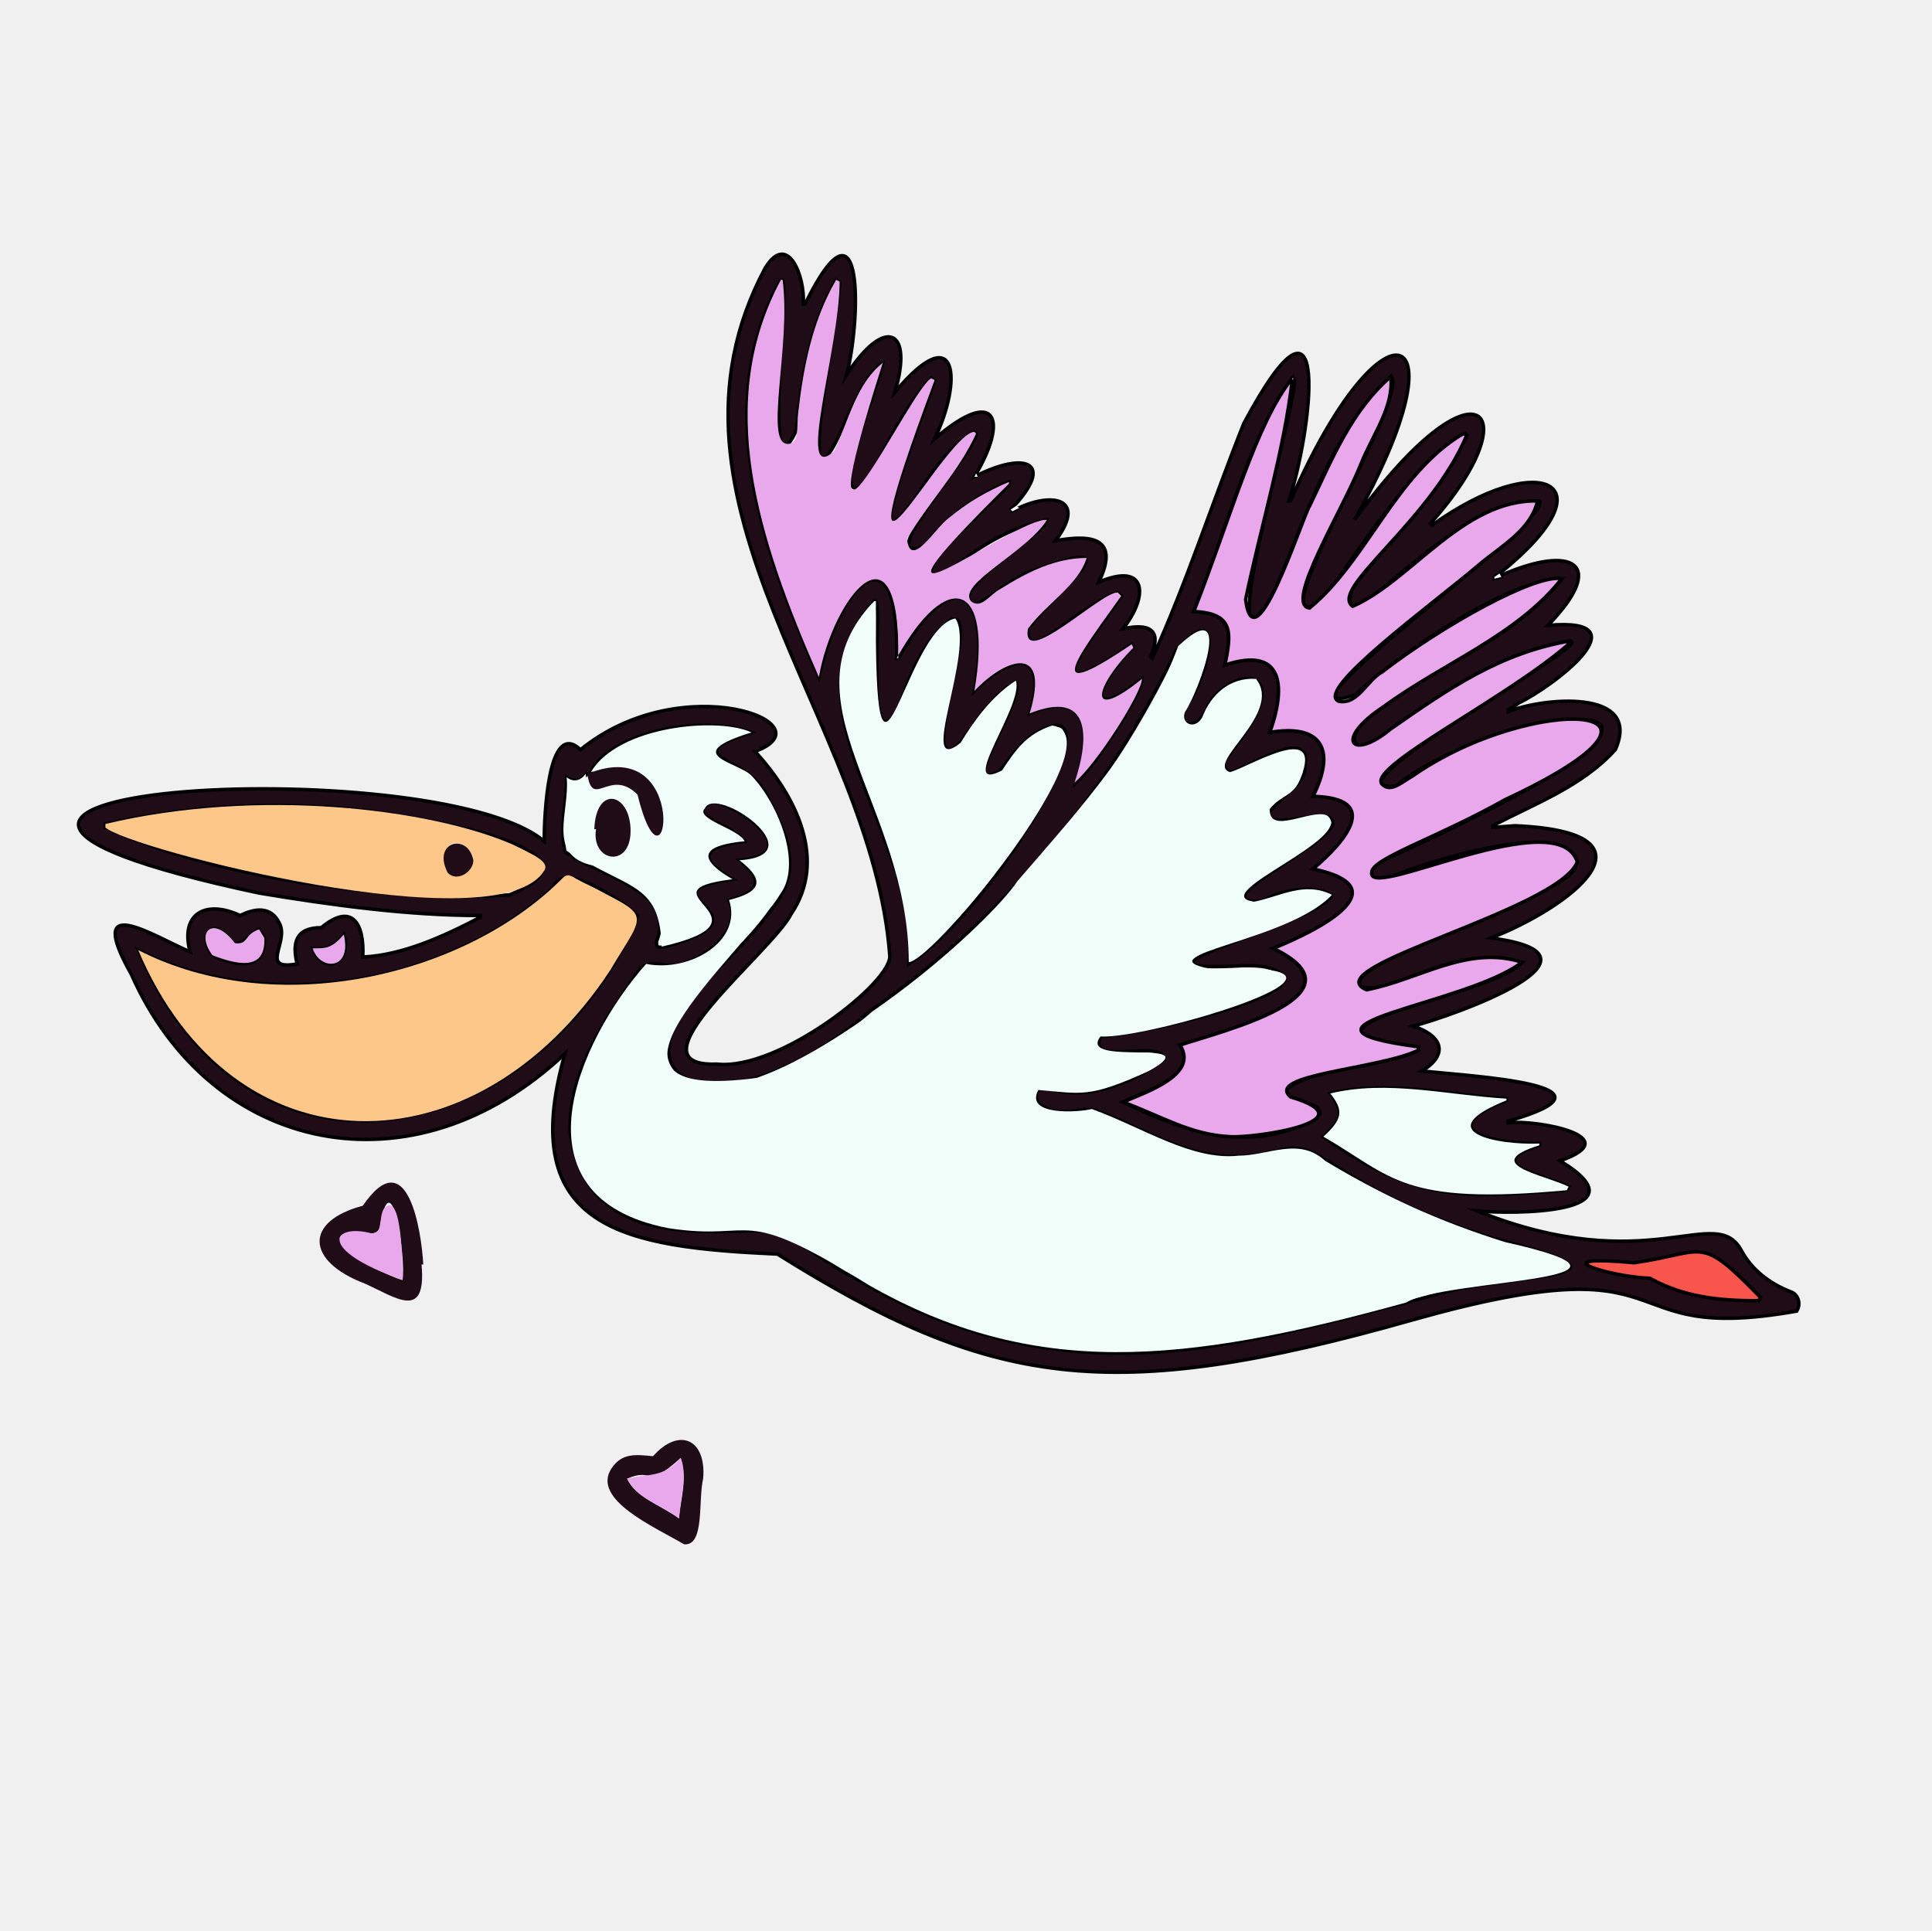
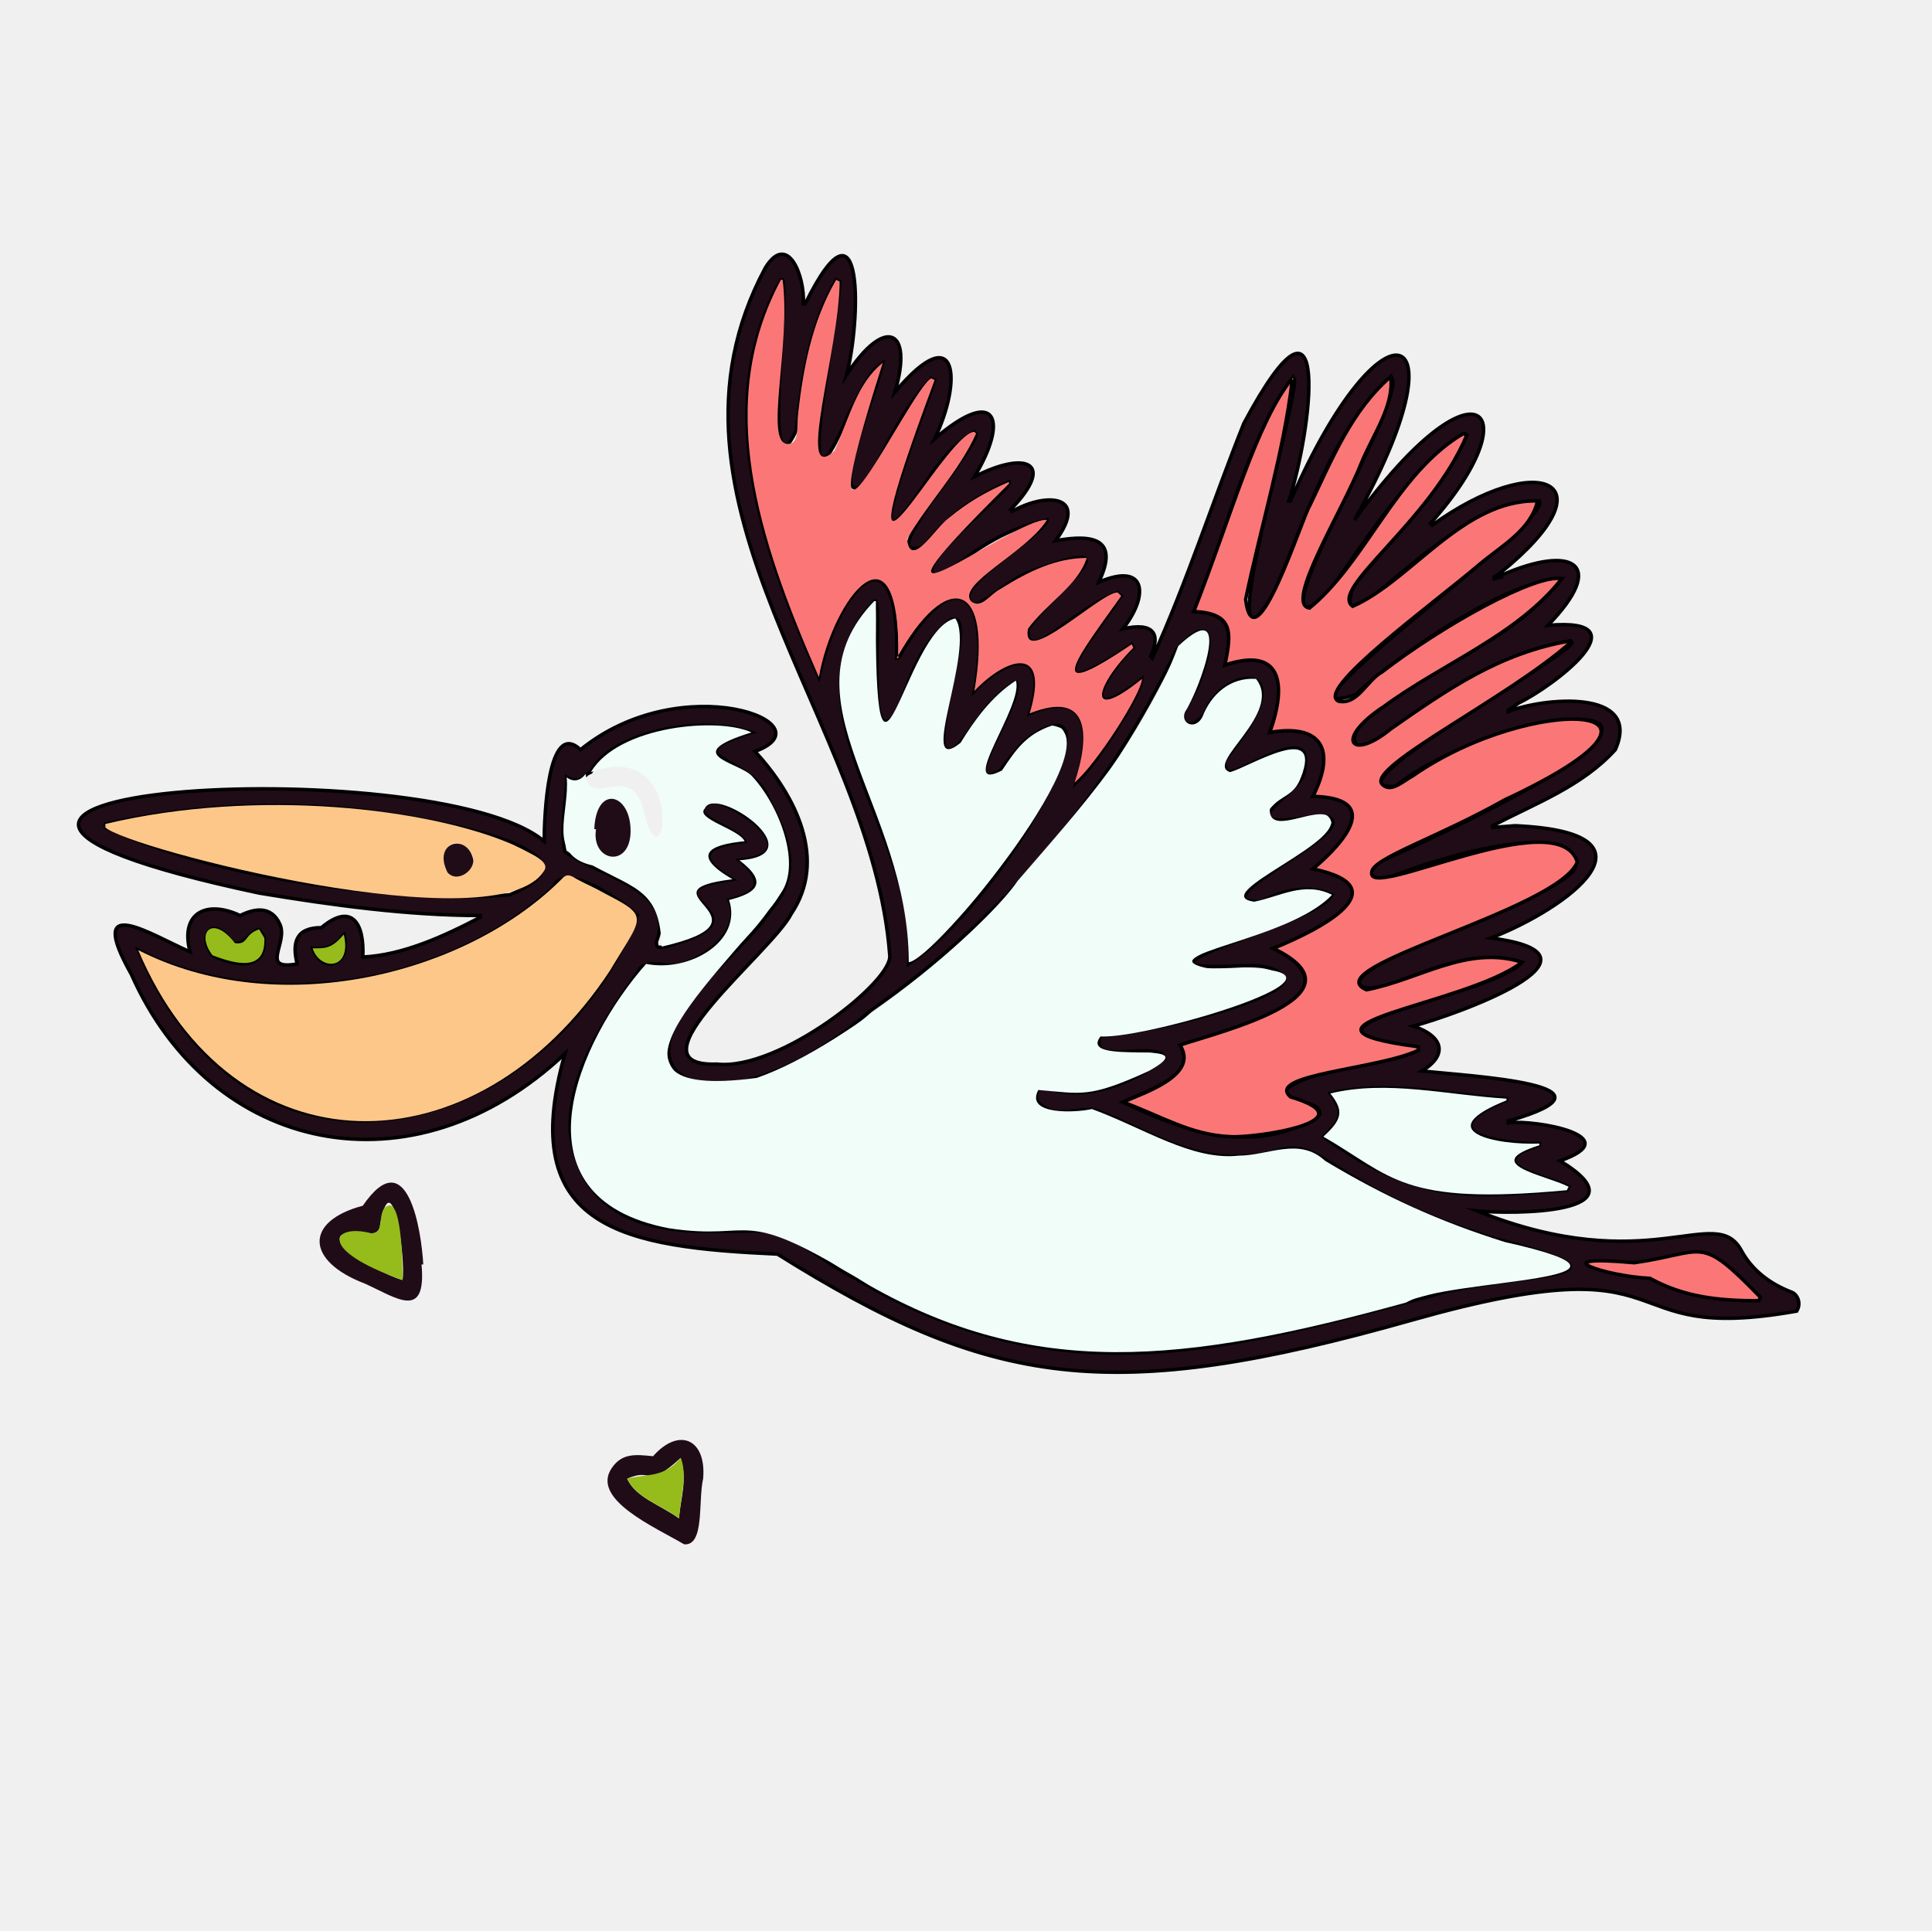
<svg xmlns="http://www.w3.org/2000/svg" width="1118.3" height="1117.6">
-   <path d="M1026 756c-19-2-40 1-57-8s-35-9-57-13c-11-14 18-4 26-5 11 1 25-6 38-6 33-6 31 19 50 29v3Z" style="fill:#f8554c" />
+   <path d="M1026 756c-19-2-40 1-57-8s-35-9-57-13c-11-14 18-4 26-5 11 1 25-6 38-6 33-6 31 19 50 29v3Z" style="fill:#fb7777" />
  <path d="M877 478c90 4 30 48-14 65 77 10-22 45-45 51 18 6 20 17 5 26 28 3 123 8 50 29v1c16-2 70 8 30 22 51 31-28 31-48 29 100 40 138-5 153 23 6 11 16 19 29 24 3 1 6 6 3 11-112 20-59-41-222 5-176 50-245 39-368-38-88-4-152-14-123-116-88 83-205 58-251-46-27-48 11-23 34-13-6-23 10-30 29-21 8-4 18-6 23 5s-12 27 10 23c-3-12-1-21 14-21 18-15 25-2 24 17 23-1 47-12 68-23v-1c-42 0-86-6-128-13-287-61 101-84 165-30 0-14 2-71 21-53 59-48 145-15 101 1 24 26 42 63 21 94-11 22-97 89-43 87 36 4 102-48 100-63-10-135-145-262-72-398 13-21 23 5 22 21h1c35-71 32 12 24 41 22-34 39-27 28 10 37-44 39-6 23 27 36-31 43-11 23 22 29-15 48-9 21 19l1 1c19-11 45-10 25 17 22-4 37-1 25 24 28-12 29 8 14 27 18-4 22 3 16 16l1 1c20-44 35-91 53-136 52-97 39 6 26 45h1c53-122 103-106 37 11 71-98 103-64 44 2l1 1c61-44 106-26 39 28l1 1c41-18 62-7 27 29 57-5 2 36-17 45a34 34 0 0 1-6 4v1c19-8 78-14 62 22-19 21-46 31-71 44v1Zm-357-97c34-60 54-35 44 19 23-23 43-23 32 13 38-16 34 18 27 40 12-11 38-52 38-60-36 28-24 0-5-18a10 10 0 0 0-1-2c-60 41-23-3-6-28l-2-2c-27 10-53 43-52 21 21-27 62-55 4-34-13 4-22 14-34 20-21-6 41-41 41-49-21 4-41 16-58 31-32 7 34-46 36-52v-1c-19 8-36 20-49 37-32 13 31-56 30-65l-1-1c-11 6-21 18-28 29-46 70 0-42 5-59l-2-1c-15 16-26 38-36 59-28 25 8-61 8-68-8 4-14 20-19 28-37 88-5-61-6-75l-2-1c-15 26-20 57-23 87-20 43-4-81-8-87h-1c-41 73-10 158 22 230 12-55 47-88 45-11Zm228-162c-28 40-38 90-57 135 23 1 22 13 18 31 37-12 35 15 26 39 32-5 39 11 25 37 41 0 17 28 1 42 53 12-3 38-24 46 56 28-32 49-54 56 11 18-19 26-33 33 35 17 78 32 114 7 0-9-17-4-20-14 17-14 58-13 77-23v-1c-95-12 44-30 60-50-39-12-78 21-93 14-15-13 125-54 124-70-1-32-102 3-112 9-10 0-7-10 3-13 245-111 62-89 5-42-45 5 102-76 102-83l-1-1c-39 6-74 30-106 53-22 18-26 0-6-12 35-28 79-41 107-77-37 1-108 55-119 67-60 21 115-101 106-112-56 0-121 94-108 50 22-28 51-54 66-88l-1-1c-35 24-56 60-82 96-44 32 52-120 39-129-35 33-49 82-68 126-39 65 17-120 12-125ZM340 448c-4 4-7 5-12 2 0 14-4 30-1 43 19 14 65 22 53 52 0 3 0 4 5 3 68-18-19-31 39-39-22-13-16-19 7-22-7-10-37-15-18-23 20 5 52 31 15 34 14 11 12 19-6 23 8 17-13 33-27 37-8 3-17-3-24 2-19 28-42 59-41 95 10 78 100 52 120 59 17 6 27 17 45 26 121 72 223 39 334 10 45-14 133-8 36-33-94-29-98-59-125-51-44 12-71-10-105-23-9-3-22 5-32-3-7-4-2-15 7-9 22 6 49-6 64-18-2-12-45 5-37-13 40-4 114-24 106-35-6-6-15-6-23-6-86 5 44-24 51-41-12-6-29-3-41 4-42 1 73-47 33-50-60 11-7-14-8-26 7-32-41 6-45 0-2-4-2-5 2-10 42-52 1-52-13-27-2 10-18 16-13 1 14-19 24-66-5-34a531 531 0 0 1-177 209c-68 60-134 51-113 8 13-27 38-41 55-66 19-22 10-43-1-64-9-26-57-24-10-39-31-11-83 1-93 23ZM80 550c67 157 237 109 289-20-11-10-43-32-49-16-71 64-178 69-240 36Zm427-202h-1c-56 62 28 138 20 210 50-33 111-140 85-138-15 3-22 13-32 26-27 16 15-41 9-51-19 10-27 33-37 39-17 5 18-84-1-75-17 14-23 31-30 52-20 31-9-56-13-63ZM61 477v2c77 35 188 43 234 39 71-29-78-49-96-50-47-4-92-1-138 9Zm705 181c58 42 91 34 141 31a6 6 0 0 1 1-2c-11-6-53-13-17-24v-1c-25 0-64-7-19-25v-1c-33-2-68-11-102-3 8 11 7 15-4 25Zm252 95 1-2c-36-37-31-26-73-20-55-5-16 8 9 9 20 11 40 13 63 13ZM153 543l-3-5c-4 0-10 12-16 7-11-16-20-3-11 8 12 6 31 10 30-10Zm28 6c6 16 23 9 18-8-5 6-9 9-18 8Zm688-215-1-2-3 2a4 4 0 0 1 0 1Z" style="fill:#1f0c17;stroke:#000;stroke-miterlimit:10;stroke-width:2px" />
  <path d="M244 732c3 33-15 19-33 11-34-13-35-36-1-45 26-38 34 15 35 34Zm-11 9c2-12-6-70-13-32 0 3-2 5-5 5-44-5 3 23 18 27ZM407 856c-3 13 1 39-11 38-17-10-54-26-42-44 6-9 14-8 24-7 15-17 31-10 29 13Zm-14 23c1-12 5-22 1-35-21 19-15 5-31 12 5 11 19 15 30 23Z" style="fill:#1f0c17" />
-   <path d="M879 407Z" style="fill:#f8554c" />
+   <path d="M879 407Z" style="fill:#fb7777" />
  <path d="M342 447c16-27 74-32 93-23-42 13-8 17 0 25 16 17 29 51 17 68-25 39-126 122-14 107 55-19 135-90 151-114 38-44 73-82 93-136 33-31 12 26 4 38-3 7 6 11 10 3 5-13 16-23 31-22 16 20-30 49-15 54 11-3 54-30 41 3-4 11-11 10-18 18-1 16 24 0 33 4 18 13-71 46-42 50 15-3 29-12 45-4-25 27-111 35-70 43 117-5-36 41-64 39-14 18 64 0 28 20-35 16-39 13-64 11-8 15 23 13 31 11 30 11 58 30 85 27 17 0 35-11 50 3 35 21 66 35 104 47 103 23-34 21-57 35-130 36-216 44-311-10-77-48-64-25-116-33-93-18-52-109-13-153 25 5 56-13 48-37 16-4 23-10 6-23 45-3-14-44-20-30-6 6 20 12 23 19-21 2-31 8-7 22-57 7 29 23-41 39-1-32-14-33-40-47-27-6-13-31-15-51 4 3 8 2 11-2 2 21 25-7 33 19 12 55 28-41-30-20Zm2 33h1c-3 13 14 24 19 8 6-27-19-37-20-8Z" style="fill:#f0fdf9" />
-   <path d="M748 220c-5 42-18 84-27 127 5 40 33-48 37-54 13-27 24-55 47-75 2 17-10 33-17 50-11 28-45 82-30 84 33-27 50-78 89-101l2 1c-21 50-80 89-66 99 34-15 64-62 107-61-4 17-21 26-34 37-27 23-96 73-81 79 11 2 16-12 25-17 35-27 89-57 104-54-26 33-69 49-103 74-29 19-19 32 4 13 33-23 63-44 104-51v1c-36 32-118 72-109 82 5 5 11-1 18-5 69-48 175-43 53 14-39 22-77 34-77 42-3 17 108-41 119-6-11 28-153 61-122 74 31-6 58-26 90-16-32 25-150 37-60 49v2c-23 11-89 14-74 27 47 14-21 24-35 23-23-1-40-12-62-20 14-6 44-16 33-33 24-8 110-29 54-56 25-10 75-35 23-46 19-16 40-41 0-42 14-28 4-42-25-37 10-28 7-50-26-39 4-19 5-30-18-31 22-56 36-109 57-135Z" style="fill:#e9a8eb;stroke:#000;stroke-miterlimit:10;stroke-width:2px" />
+   <path d="M748 220c-5 42-18 84-27 127 5 40 33-48 37-54 13-27 24-55 47-75 2 17-10 33-17 50-11 28-45 82-30 84 33-27 50-78 89-101l2 1c-21 50-80 89-66 99 34-15 64-62 107-61-4 17-21 26-34 37-27 23-96 73-81 79 11 2 16-12 25-17 35-27 89-57 104-54-26 33-69 49-103 74-29 19-19 32 4 13 33-23 63-44 104-51v1c-36 32-118 72-109 82 5 5 11-1 18-5 69-48 175-43 53 14-39 22-77 34-77 42-3 17 108-41 119-6-11 28-153 61-122 74 31-6 58-26 90-16-32 25-150 37-60 49v2c-23 11-89 14-74 27 47 14-21 24-35 23-23-1-40-12-62-20 14-6 44-16 33-33 24-8 110-29 54-56 25-10 75-35 23-46 19-16 40-41 0-42 14-28 4-42-25-37 10-28 7-50-26-39 4-19 5-30-18-31 22-56 36-109 57-135Z" style="fill:#fb7777;stroke:#000;stroke-miterlimit:10;stroke-width:2px" />
  <path d="M80 550c80 41 188 15 244-40 3-3 4-5 10-1 44 23 41 16 19 53-78 118-218 118-273-12Z" style="fill:#fec78a" />
-   <path d="M520 381c1-84-38-35-46 11-36-82-60-159-22-230h1c5 38-11 95 3 95 7 0 5-10 6-18 3-26 8-53 22-77l2 1c0 39-26 119-3 98 9-20 13-39 28-51-50 157 16 15 28 9l2 1c-61 164 6 30 23 30l1 1c-10 22-27 39-40 61 2 18 16-6 24-12 11-9 21-15 35-21v1c-105 104 4 19 22 21-12 19-52 37-44 47 6 5 11-4 17-7 16-10 32-18 50-18-5 16-23 26-34 41-4 24 43-22 52-21l2 2c-22 31-50 66 6 28a10 10 0 0 1 1 2c-23 23-27 44 5 18 0 8-26 49-39 60 9-27 9-54-26-40 12-40-13-33-32-13 11-64-16-71-45-19Z" style="fill:#e9a8eb" />
  <path d="M507 348c-1 148 16 16 46 10 12 18-23 93 3 72 8-13 18-27 32-36 5 14-35 66-8 52 8-12 14-21 29-26 39 5-68 136-83 137 0-91-75-152-20-209Z" style="fill:#f0fdf9" />
  <path d="M61 477c88-21 188-9 236 12 7 4 22 9 18 15-26 43-242-13-254-25Zm213 21c0-8-13-15-16-5-5 18 14 18 16 5Z" style="fill:#fec78a" />
  <path d="M766 658c11-10 12-15 4-25 33-8 68 1 102 3v1c-45 18-6 26 19 25v1c-35 11 3 17 17 24a6 6 0 0 0-1 2c-96 9-101-8-141-31Z" style="fill:#f0fdf9" />
-   <path d="M153 543c1 20-17 15-30 10-10-13 0-24 13-7 8 1 5-5 14-8ZM181 549c8 0 11 0 18-8 5 21-14 21-18 8Z" style="fill:#e9a8eb" />
-   <path d="m869 334-4 1a4 4 0 0 0 0-1l3-2ZM590 294l-4 2-1-1 3-2Z" style="fill:#fff" />
-   <path d="m340 448 2-1-2 1Z" style="fill:#f0fdf9" />
-   <path d="M520 381h-1 1Z" style="fill:#e9a8eb" />
-   <path d="M566 276h-2a11 11 0 0 0 1-2 13 13 0 0 0 1 2Z" style="fill:#fff" />
-   <path d="M748 219h1a4 4 0 0 0-1 1ZM233 741c-51-18-40-33-18-27 7 0 4-8 7-14 11-13 11 35 11 41ZM393 879c-10-8-24-11-30-23 11-3 21 0 31-12 4 10 0 22-1 35Z" style="fill:#e9a8eb" />
-   <path d="M340 448c61-25 46 81 29 12-16-16-26 9-29-12Z" style="fill:#1f0c17" />
  <path d="M344 480c1-26 21-21 21 1s-23 18-20-1ZM274 498c0 7-10 13-15 7-9-18 12-23 15-7Z" style="fill:#1f0c17" />
+   <path d="M520 381c1-84-38-35-46 11-36-82-60-159-22-230h1c5 38-11 95 3 95 7 0 5-10 6-18 3-26 8-53 22-77l2 1c0 39-26 119-3 98 9-20 13-39 28-51-50 157 16 15 28 9l2 1c-61 164 6 30 23 30l1 1c-10 22-27 39-40 61 2 18 16-6 24-12 11-9 21-15 35-21v1c-105 104 4 19 22 21-12 19-52 37-44 47 6 5 11-4 17-7 16-10 32-18 50-18-5 16-23 26-34 41-4 24 43-22 52-21l2 2c-22 31-50 66 6 28a10 10 0 0 1 1 2c-23 23-27 44 5 18 0 8-26 49-39 60 9-27 9-54-26-40 12-40-13-33-32-13 11-64-16-71-45-19Z" style="fill:#fb7777" />
+   <path d="M153 543c1 20-17 15-30 10-10-13 0-24 13-7 8 1 5-5 14-8ZM181 549c8 0 11 0 18-8 5 21-14 21-18 8Z" style="fill:#95bc1a" />
+   <path d="M748 219h1a4 4 0 0 0-1 1ZM233 741c-51-18-40-33-18-27 7 0 4-8 7-14 11-13 11 35 11 41ZM393 879c-10-8-24-11-30-23 11-3 21 0 31-12 4 10 0 22-1 35Z" style="fill:#95bc1a" />
</svg>
